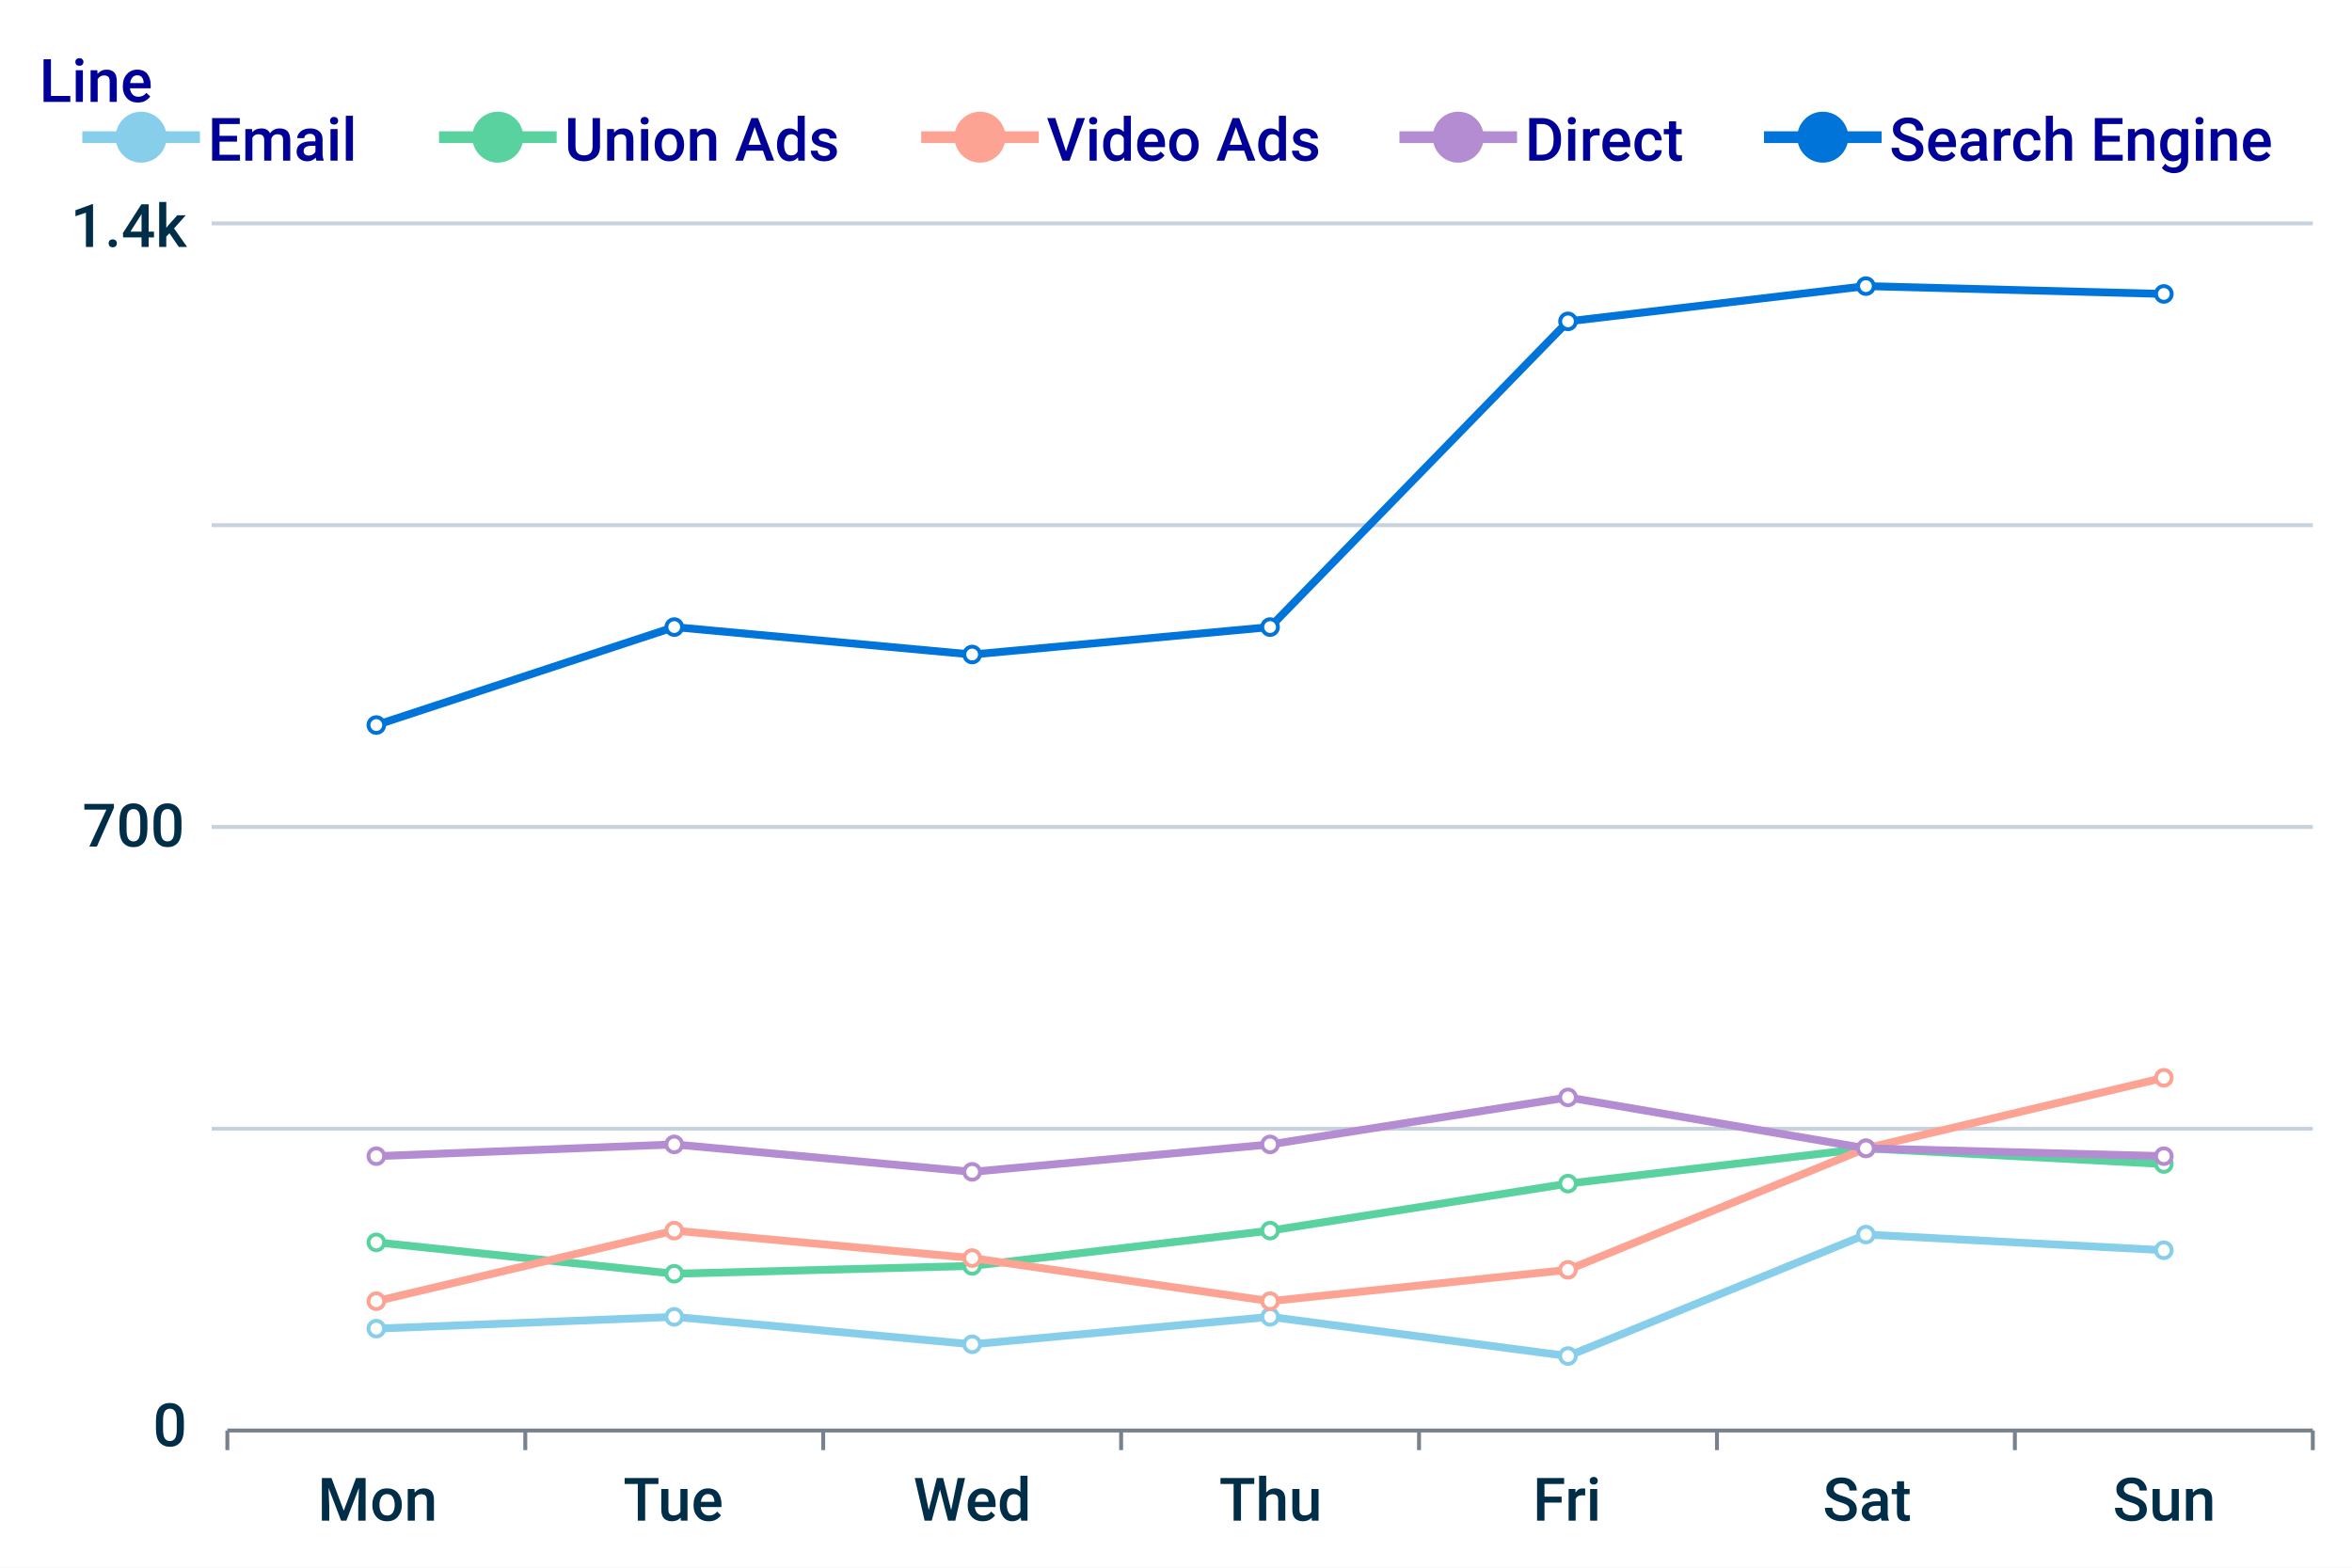
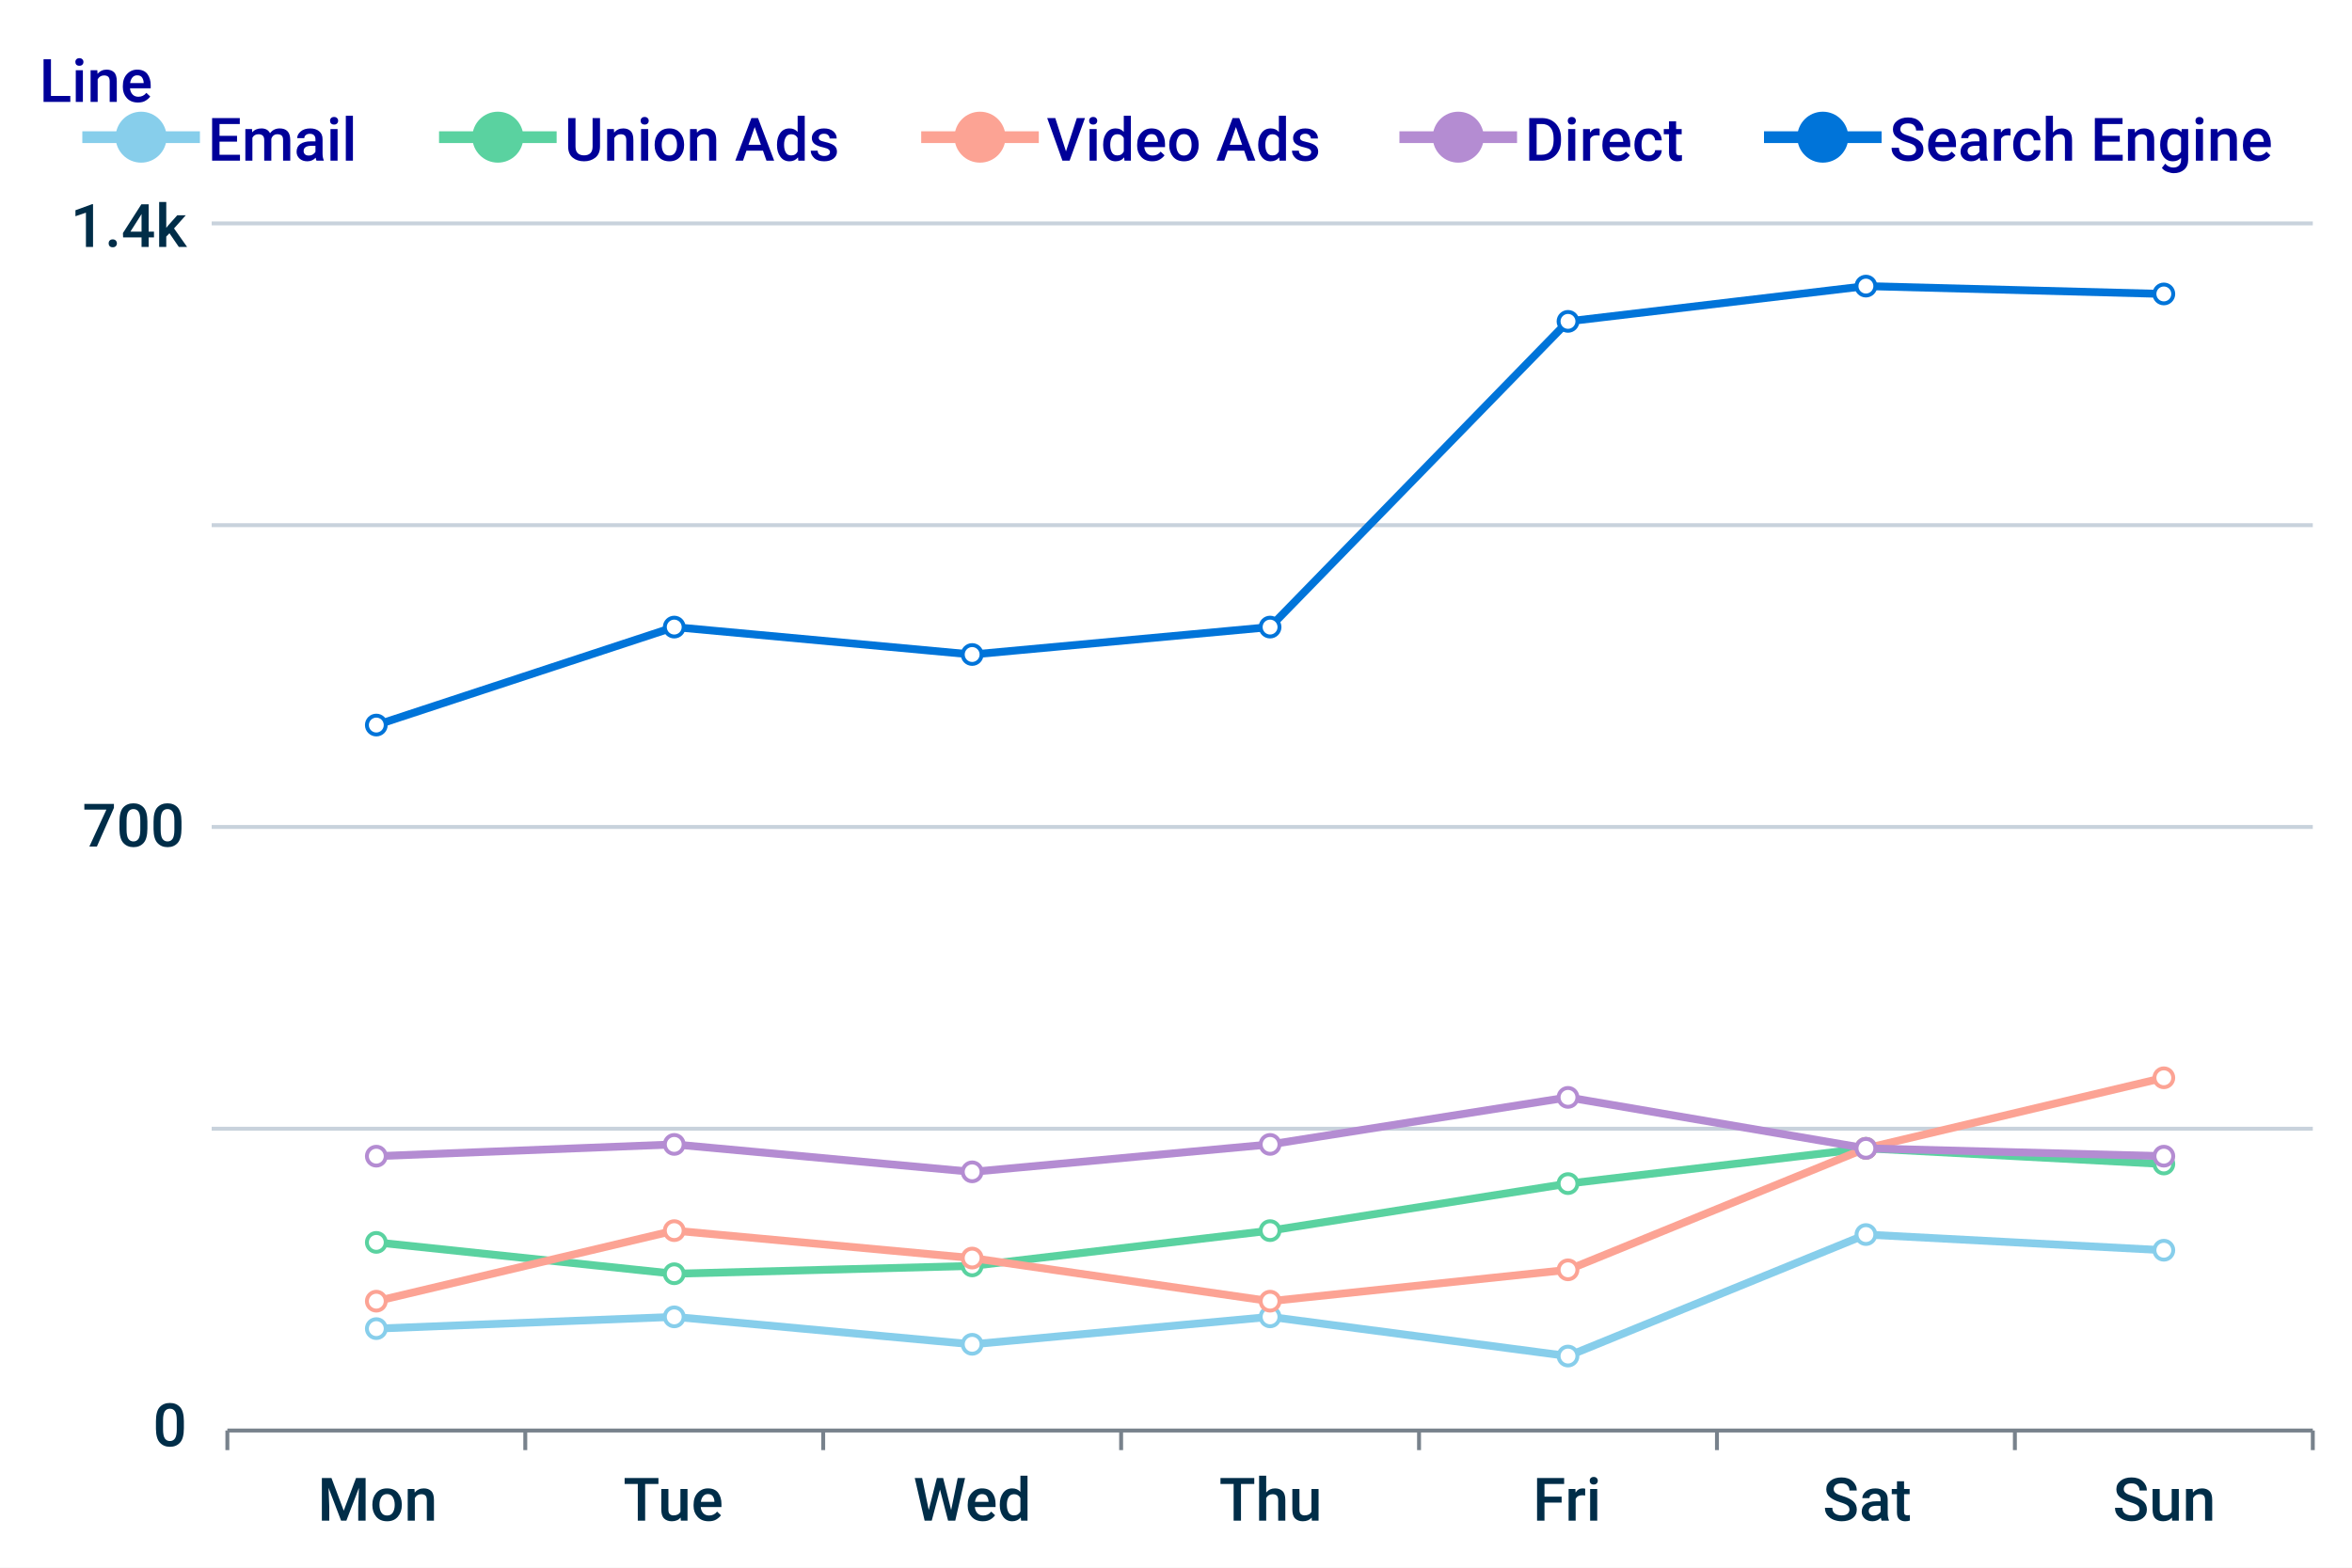
<svg xmlns="http://www.w3.org/2000/svg" viewBox="0 0 600 400">
  <path d="M 0 0 L 600 0 L 600 400 L 0 400 L 0 0" style="stroke:none;fill:white" />
  <text x="10" y="26" style="stroke:none;fill:rgb(0,0,153);font-size:15.3px;font-family:'Roboto Medium',sans-serif">Line</text>
  <path d="M 21 35 L 51 35" style="stroke-width:3;stroke:rgb(135,206,235);fill:none" />
  <circle cx="36" cy="35" r="5" style="stroke-width:3;stroke:rgb(135,206,235);fill:rgb(135,206,235)" />
  <text x="53" y="41" style="stroke:none;fill:rgb(0,0,153);font-size:15.3px;font-family:'Roboto Medium',sans-serif">Email</text>
  <path d="M 112 35 L 142 35" style="stroke-width:3;stroke:rgb(90,210,160);fill:none" />
  <circle cx="127" cy="35" r="5" style="stroke-width:3;stroke:rgb(90,210,160);fill:rgb(90,210,160)" />
  <text x="144" y="41" style="stroke:none;fill:rgb(0,0,153);font-size:15.3px;font-family:'Roboto Medium',sans-serif">Union Ads</text>
  <path d="M 235 35 L 265 35" style="stroke-width:3;stroke:rgb(252,163,148);fill:none" />
  <circle cx="250" cy="35" r="5" style="stroke-width:3;stroke:rgb(252,163,148);fill:rgb(252,163,148)" />
  <text x="267" y="41" style="stroke:none;fill:rgb(0,0,153);font-size:15.3px;font-family:'Roboto Medium',sans-serif">Video Ads</text>
  <path d="M 357 35 L 387 35" style="stroke-width:3;stroke:rgb(180,140,210);fill:none" />
  <circle cx="372" cy="35" r="5" style="stroke-width:3;stroke:rgb(180,140,210);fill:rgb(180,140,210)" />
  <text x="389" y="41" style="stroke:none;fill:rgb(0,0,153);font-size:15.3px;font-family:'Roboto Medium',sans-serif">Direct</text>
  <path d="M 450 35 L 480 35" style="stroke-width:3;stroke:rgb(0,116,217);fill:none" />
  <circle cx="465" cy="35" r="5" style="stroke-width:3;stroke:rgb(0,116,217);fill:rgb(0,116,217)" />
  <text x="482" y="41" style="stroke:none;fill:rgb(0,0,153);font-size:15.3px;font-family:'Roboto Medium',sans-serif">Search Engine</text>
  <text x="18" y="63" style="stroke:none;fill:rgb(0,45,72);font-size:15.3px;font-family:'Roboto Medium',sans-serif">1.4k</text>
  <text x="21" y="216" style="stroke:none;fill:rgb(0,45,72);font-size:15.3px;font-family:'Roboto Medium',sans-serif">700</text>
  <text x="39" y="369" style="stroke:none;fill:rgb(0,45,72);font-size:15.3px;font-family:'Roboto Medium',sans-serif">0</text>
  <path d="M 54 57 L 590 57" style="stroke-width:1;stroke:rgb(200,210,220);fill:none" />
  <path d="M 54 134 L 590 134" style="stroke-width:1;stroke:rgb(200,210,220);fill:none" />
  <path d="M 54 211 L 590 211" style="stroke-width:1;stroke:rgb(200,210,220);fill:none" />
  <path d="M 54 288 L 590 288" style="stroke-width:1;stroke:rgb(200,210,220);fill:none" />
  <path d="M 58 365 L 590 365" style="stroke-width:1;stroke:rgb(120,130,140);fill:none" />
  <path d="M 58 370 L 58 365" style="stroke-width:1;stroke:rgb(120,130,140);fill:none" />
  <path d="M 134 370 L 134 365" style="stroke-width:1;stroke:rgb(120,130,140);fill:none" />
  <path d="M 210 370 L 210 365" style="stroke-width:1;stroke:rgb(120,130,140);fill:none" />
  <path d="M 286 370 L 286 365" style="stroke-width:1;stroke:rgb(120,130,140);fill:none" />
  <path d="M 362 370 L 362 365" style="stroke-width:1;stroke:rgb(120,130,140);fill:none" />
  <path d="M 438 370 L 438 365" style="stroke-width:1;stroke:rgb(120,130,140);fill:none" />
  <path d="M 514 370 L 514 365" style="stroke-width:1;stroke:rgb(120,130,140);fill:none" />
  <path d="M 590 370 L 590 365" style="stroke-width:1;stroke:rgb(120,130,140);fill:none" />
  <text x="81" y="388" style="stroke:none;fill:rgb(0,45,72);font-size:15.3px;font-family:'Roboto Medium',sans-serif">Mon</text>
  <text x="159" y="388" style="stroke:none;fill:rgb(0,45,72);font-size:15.3px;font-family:'Roboto Medium',sans-serif">Tue</text>
  <text x="233" y="388" style="stroke:none;fill:rgb(0,45,72);font-size:15.3px;font-family:'Roboto Medium',sans-serif">Wed</text>
  <text x="311" y="388" style="stroke:none;fill:rgb(0,45,72);font-size:15.3px;font-family:'Roboto Medium',sans-serif">Thu</text>
  <text x="391" y="388" style="stroke:none;fill:rgb(0,45,72);font-size:15.3px;font-family:'Roboto Medium',sans-serif">Fri</text>
  <text x="465" y="388" style="stroke:none;fill:rgb(0,45,72);font-size:15.3px;font-family:'Roboto Medium',sans-serif">Sat</text>
  <text x="539" y="388" style="stroke:none;fill:rgb(0,45,72);font-size:15.3px;font-family:'Roboto Medium',sans-serif">Sun</text>
  <path d="M 96 339 L 172 336 L 248 343 L 324 336 L 400 346 L 476 315 L 552 319" style="stroke-width:2;stroke:rgb(135,206,235);fill:none" />
-   <circle cx="96" cy="339" r="2" style="stroke-width:1;stroke:rgb(135,206,235);fill:white" />
-   <circle cx="172" cy="336" r="2" style="stroke-width:1;stroke:rgb(135,206,235);fill:white" />
-   <circle cx="248" cy="343" r="2" style="stroke-width:1;stroke:rgb(135,206,235);fill:white" />
-   <circle cx="324" cy="336" r="2" style="stroke-width:1;stroke:rgb(135,206,235);fill:white" />
-   <circle cx="400" cy="346" r="2" style="stroke-width:1;stroke:rgb(135,206,235);fill:white" />
-   <circle cx="476" cy="315" r="2" style="stroke-width:1;stroke:rgb(135,206,235);fill:white" />
-   <circle cx="552" cy="319" r="2" style="stroke-width:1;stroke:rgb(135,206,235);fill:white" />
+   <circle cx="96" cy="339" r="2.4" style="stroke-width:1;stroke:rgb(135,206,235);fill:white" />
+   <circle cx="172" cy="336" r="2.4" style="stroke-width:1;stroke:rgb(135,206,235);fill:white" />
+   <circle cx="248" cy="343" r="2.4" style="stroke-width:1;stroke:rgb(135,206,235);fill:white" />
+   <circle cx="324" cy="336" r="2.4" style="stroke-width:1;stroke:rgb(135,206,235);fill:white" />
+   <circle cx="400" cy="346" r="2.4" style="stroke-width:1;stroke:rgb(135,206,235);fill:white" />
+   <circle cx="476" cy="315" r="2.4" style="stroke-width:1;stroke:rgb(135,206,235);fill:white" />
+   <circle cx="552" cy="319" r="2.4" style="stroke-width:1;stroke:rgb(135,206,235);fill:white" />
  <path d="M 96 317 L 172 325 L 248 323 L 324 314 L 400 302 L 476 293 L 552 297" style="stroke-width:2;stroke:rgb(90,210,160);fill:none" />
-   <circle cx="96" cy="317" r="2" style="stroke-width:1;stroke:rgb(90,210,160);fill:white" />
-   <circle cx="172" cy="325" r="2" style="stroke-width:1;stroke:rgb(90,210,160);fill:white" />
-   <circle cx="248" cy="323" r="2" style="stroke-width:1;stroke:rgb(90,210,160);fill:white" />
-   <circle cx="324" cy="314" r="2" style="stroke-width:1;stroke:rgb(90,210,160);fill:white" />
-   <circle cx="400" cy="302" r="2" style="stroke-width:1;stroke:rgb(90,210,160);fill:white" />
-   <circle cx="476" cy="293" r="2" style="stroke-width:1;stroke:rgb(90,210,160);fill:white" />
-   <circle cx="552" cy="297" r="2" style="stroke-width:1;stroke:rgb(90,210,160);fill:white" />
+   <circle cx="96" cy="317" r="2.4" style="stroke-width:1;stroke:rgb(90,210,160);fill:white" />
+   <circle cx="172" cy="325" r="2.4" style="stroke-width:1;stroke:rgb(90,210,160);fill:white" />
+   <circle cx="248" cy="323" r="2.4" style="stroke-width:1;stroke:rgb(90,210,160);fill:white" />
+   <circle cx="324" cy="314" r="2.4" style="stroke-width:1;stroke:rgb(90,210,160);fill:white" />
+   <circle cx="400" cy="302" r="2.4" style="stroke-width:1;stroke:rgb(90,210,160);fill:white" />
+   <circle cx="476" cy="293" r="2.4" style="stroke-width:1;stroke:rgb(90,210,160);fill:white" />
+   <circle cx="552" cy="297" r="2.4" style="stroke-width:1;stroke:rgb(90,210,160);fill:white" />
  <path d="M 96 332 L 172 314 L 248 321 L 324 332 L 400 324 L 476 293 L 552 275" style="stroke-width:2;stroke:rgb(252,163,148);fill:none" />
-   <circle cx="96" cy="332" r="2" style="stroke-width:1;stroke:rgb(252,163,148);fill:white" />
-   <circle cx="172" cy="314" r="2" style="stroke-width:1;stroke:rgb(252,163,148);fill:white" />
-   <circle cx="248" cy="321" r="2" style="stroke-width:1;stroke:rgb(252,163,148);fill:white" />
-   <circle cx="324" cy="332" r="2" style="stroke-width:1;stroke:rgb(252,163,148);fill:white" />
-   <circle cx="400" cy="324" r="2" style="stroke-width:1;stroke:rgb(252,163,148);fill:white" />
-   <circle cx="476" cy="293" r="2" style="stroke-width:1;stroke:rgb(252,163,148);fill:white" />
-   <circle cx="552" cy="275" r="2" style="stroke-width:1;stroke:rgb(252,163,148);fill:white" />
+   <circle cx="96" cy="332" r="2.4" style="stroke-width:1;stroke:rgb(252,163,148);fill:white" />
+   <circle cx="172" cy="314" r="2.4" style="stroke-width:1;stroke:rgb(252,163,148);fill:white" />
+   <circle cx="248" cy="321" r="2.4" style="stroke-width:1;stroke:rgb(252,163,148);fill:white" />
+   <circle cx="324" cy="332" r="2.4" style="stroke-width:1;stroke:rgb(252,163,148);fill:white" />
+   <circle cx="400" cy="324" r="2.4" style="stroke-width:1;stroke:rgb(252,163,148);fill:white" />
+   <circle cx="476" cy="293" r="2.4" style="stroke-width:1;stroke:rgb(252,163,148);fill:white" />
+   <circle cx="552" cy="275" r="2.4" style="stroke-width:1;stroke:rgb(252,163,148);fill:white" />
  <path d="M 96 295 L 172 292 L 248 299 L 324 292 L 400 280 L 476 293 L 552 295" style="stroke-width:2;stroke:rgb(180,140,210);fill:none" />
-   <circle cx="96" cy="295" r="2" style="stroke-width:1;stroke:rgb(180,140,210);fill:white" />
-   <circle cx="172" cy="292" r="2" style="stroke-width:1;stroke:rgb(180,140,210);fill:white" />
-   <circle cx="248" cy="299" r="2" style="stroke-width:1;stroke:rgb(180,140,210);fill:white" />
-   <circle cx="324" cy="292" r="2" style="stroke-width:1;stroke:rgb(180,140,210);fill:white" />
-   <circle cx="400" cy="280" r="2" style="stroke-width:1;stroke:rgb(180,140,210);fill:white" />
-   <circle cx="476" cy="293" r="2" style="stroke-width:1;stroke:rgb(180,140,210);fill:white" />
-   <circle cx="552" cy="295" r="2" style="stroke-width:1;stroke:rgb(180,140,210);fill:white" />
+   <circle cx="96" cy="295" r="2.4" style="stroke-width:1;stroke:rgb(180,140,210);fill:white" />
+   <circle cx="172" cy="292" r="2.4" style="stroke-width:1;stroke:rgb(180,140,210);fill:white" />
+   <circle cx="248" cy="299" r="2.4" style="stroke-width:1;stroke:rgb(180,140,210);fill:white" />
+   <circle cx="324" cy="292" r="2.4" style="stroke-width:1;stroke:rgb(180,140,210);fill:white" />
+   <circle cx="400" cy="280" r="2.4" style="stroke-width:1;stroke:rgb(180,140,210);fill:white" />
+   <circle cx="476" cy="293" r="2.4" style="stroke-width:1;stroke:rgb(180,140,210);fill:white" />
+   <circle cx="552" cy="295" r="2.4" style="stroke-width:1;stroke:rgb(180,140,210);fill:white" />
  <path d="M 96 185 L 172 160 L 248 167 L 324 160 L 400 82 L 476 73 L 552 75" style="stroke-width:2;stroke:rgb(0,116,217);fill:none" />
-   <circle cx="96" cy="185" r="2" style="stroke-width:1;stroke:rgb(0,116,217);fill:white" />
-   <circle cx="172" cy="160" r="2" style="stroke-width:1;stroke:rgb(0,116,217);fill:white" />
-   <circle cx="248" cy="167" r="2" style="stroke-width:1;stroke:rgb(0,116,217);fill:white" />
-   <circle cx="324" cy="160" r="2" style="stroke-width:1;stroke:rgb(0,116,217);fill:white" />
-   <circle cx="400" cy="82" r="2" style="stroke-width:1;stroke:rgb(0,116,217);fill:white" />
-   <circle cx="476" cy="73" r="2" style="stroke-width:1;stroke:rgb(0,116,217);fill:white" />
-   <circle cx="552" cy="75" r="2" style="stroke-width:1;stroke:rgb(0,116,217);fill:white" />
+   <circle cx="96" cy="185" r="2.4" style="stroke-width:1;stroke:rgb(0,116,217);fill:white" />
+   <circle cx="172" cy="160" r="2.4" style="stroke-width:1;stroke:rgb(0,116,217);fill:white" />
+   <circle cx="248" cy="167" r="2.4" style="stroke-width:1;stroke:rgb(0,116,217);fill:white" />
+   <circle cx="324" cy="160" r="2.4" style="stroke-width:1;stroke:rgb(0,116,217);fill:white" />
+   <circle cx="400" cy="82" r="2.4" style="stroke-width:1;stroke:rgb(0,116,217);fill:white" />
+   <circle cx="476" cy="73" r="2.4" style="stroke-width:1;stroke:rgb(0,116,217);fill:white" />
+   <circle cx="552" cy="75" r="2.4" style="stroke-width:1;stroke:rgb(0,116,217);fill:white" />
</svg>
